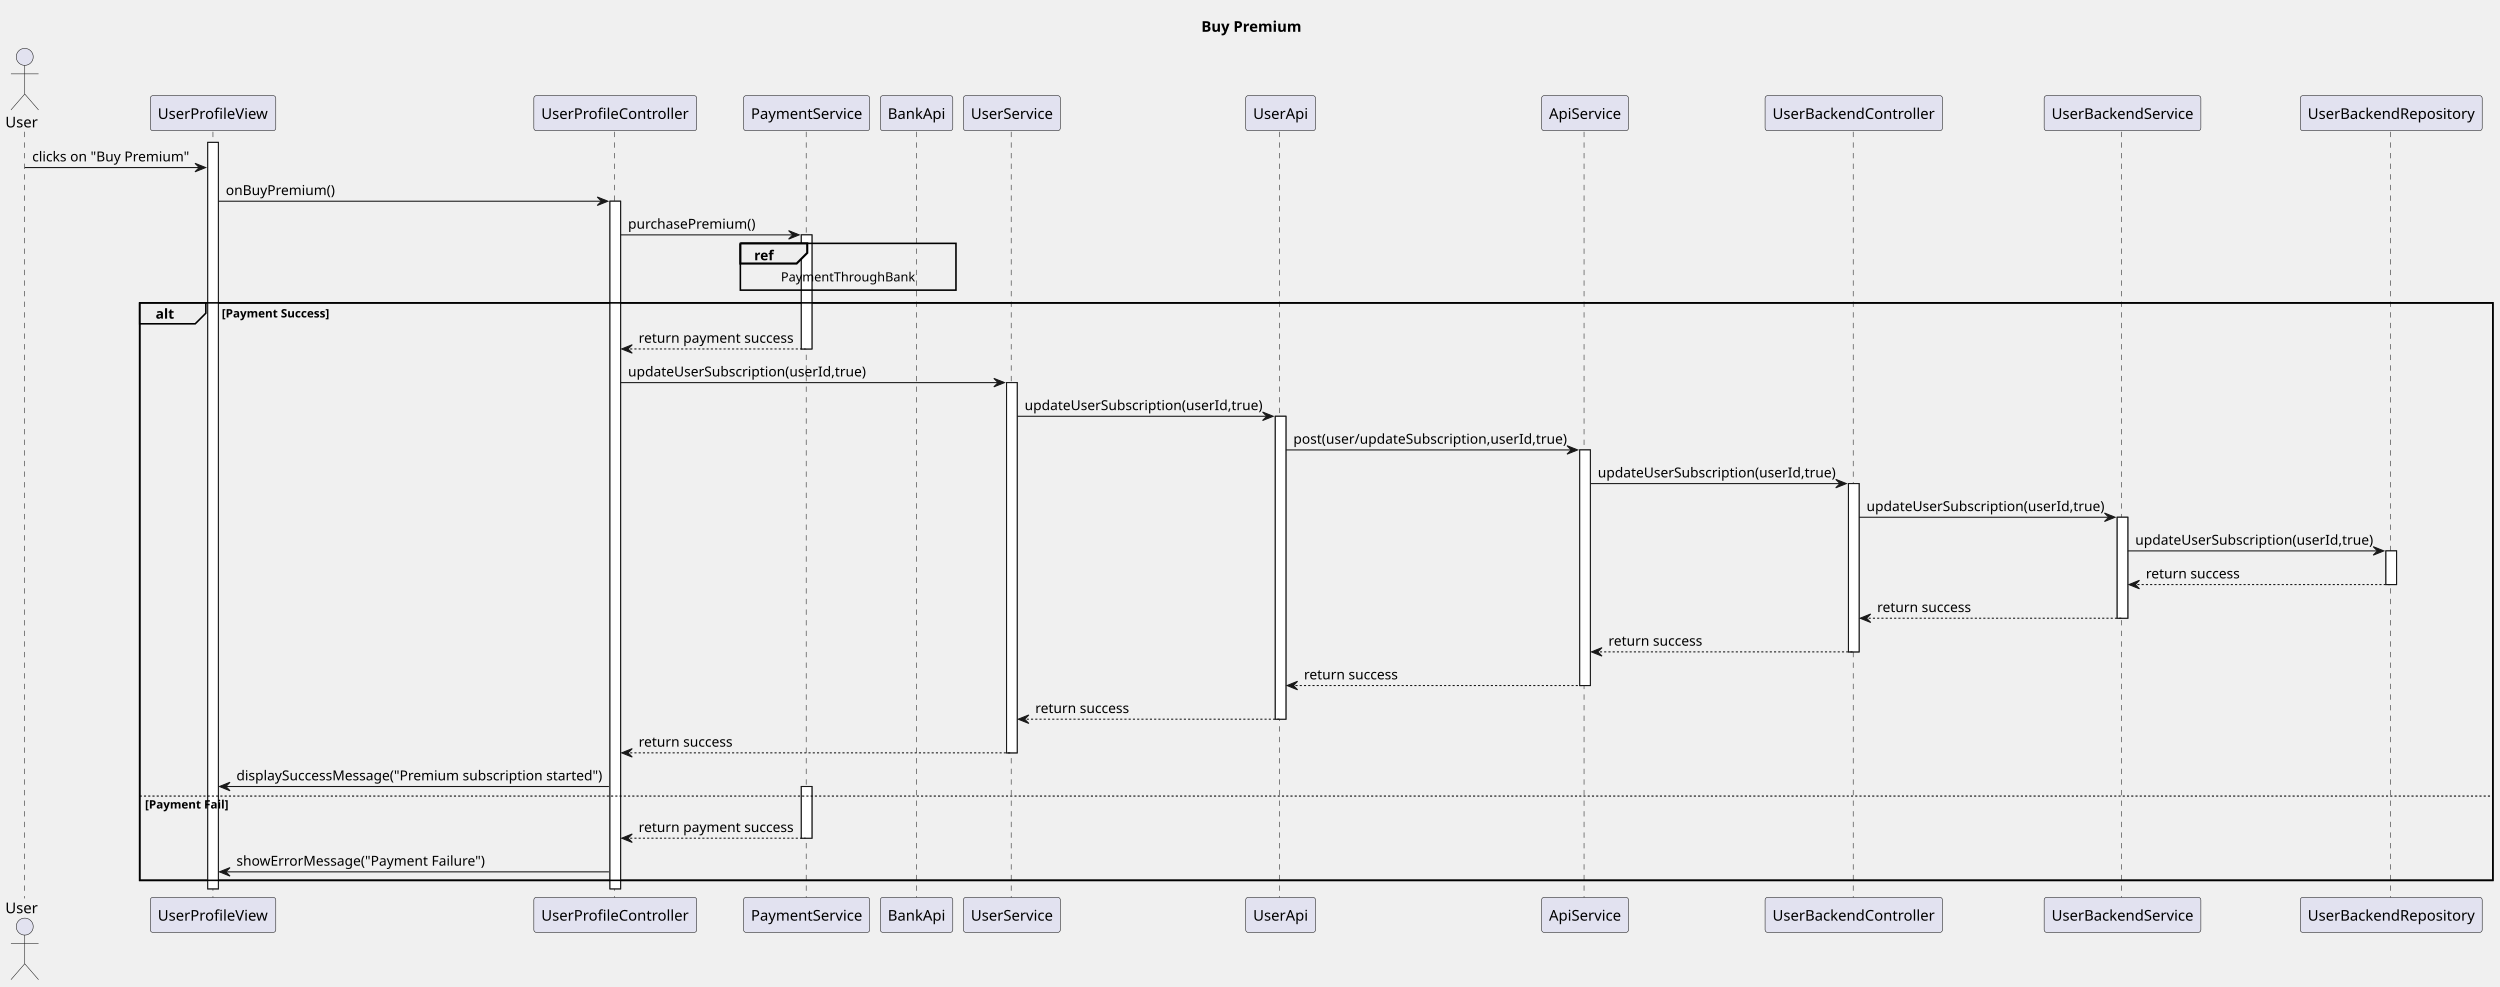
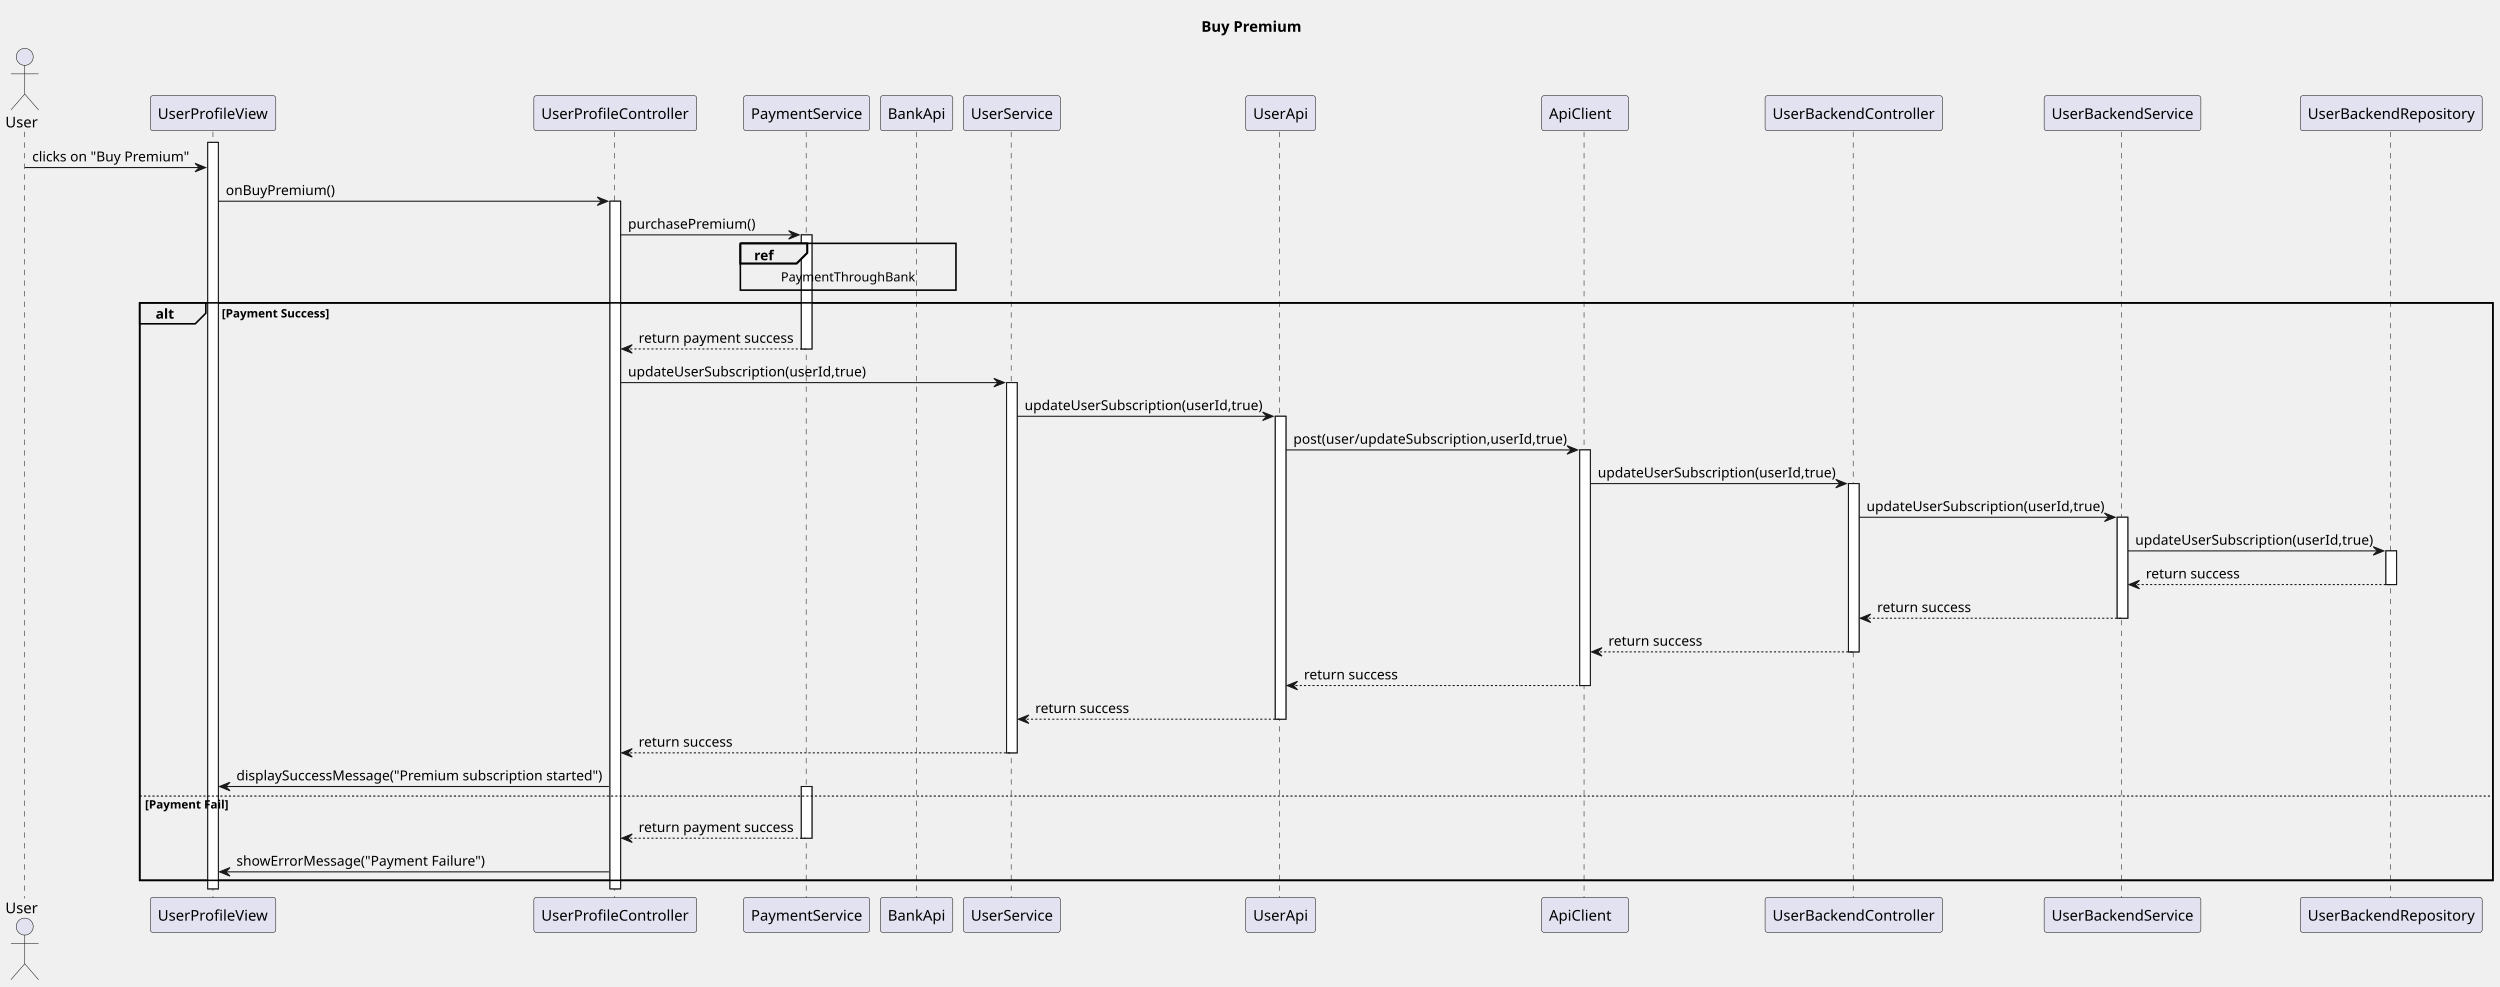
<svg xmlns="http://www.w3.org/2000/svg" contentStyleType="text/css" data-diagram-type="SEQUENCE" height="929px" preserveAspectRatio="none" style="width:2355px;height:929px;background:#FFFFFF;" version="1.1" viewBox="0 0 2355 929" width="2355px" zoomAndPan="magnify">
  <defs />
  <g>
    <text fill="#000000" font-family="sans-serif" font-size="14" font-weight="bold" lengthAdjust="spacing" textLength="93.94" x="1131.647" y="29.966">Buy Premium</text>
    <g>
      <rect fill="#FFFFFF" height="703.152" style="stroke:#181818;stroke-width:1;" width="10" x="195.691" y="134.136" />
    </g>
    <g>
      <rect fill="#FFFFFF" height="647.74" style="stroke:#181818;stroke-width:1;" width="10" x="574.594" y="189.548" />
    </g>
    <g>
      <rect fill="#FFFFFF" height="107.462" style="stroke:#181818;stroke-width:1;" width="10" x="754.845" y="221.254" />
    </g>
    <g>
      <rect fill="#FFFFFF" height="48.688" style="stroke:#181818;stroke-width:1;" width="10" x="754.845" y="740.894" />
    </g>
    <g>
      <rect fill="#FFFFFF" height="348.766" style="stroke:#181818;stroke-width:1;" width="10" x="948.185" y="360.422" />
    </g>
    <g>
      <rect fill="#FFFFFF" height="285.354" style="stroke:#181818;stroke-width:1;" width="10" x="1201.331" y="392.128" />
    </g>
    <g>
      <rect fill="#FFFFFF" height="221.942" style="stroke:#181818;stroke-width:1;" width="10" x="1488.108" y="423.834" />
    </g>
    <g>
      <rect fill="#FFFFFF" height="158.53" style="stroke:#181818;stroke-width:1;" width="10" x="1741.255" y="455.54" />
    </g>
    <g>
      <rect fill="#FFFFFF" height="95.118" style="stroke:#181818;stroke-width:1;" width="10" x="1994.401" y="487.246" />
    </g>
    <g>
      <rect fill="#FFFFFF" height="31.706" style="stroke:#181818;stroke-width:1;" width="10" x="2247.547" y="518.952" />
    </g>
    <rect fill="none" height="543.984" style="stroke:#000000;stroke-width:1.5;" width="2216.637" x="131.597" y="285.304" />
    <g class="participant-lifeline" data-entity-uid="part1" data-qualified-name="User" id="part1-lifeline">
      <g>
        <rect fill="#000000" fill-opacity="0" height="722.152" width="8" x="19.309" y="124.136" />
        <line style="stroke:#181818;stroke-width:0.5;stroke-dasharray:5,5;" x1="23" x2="23" y1="124.136" y2="846.288" />
      </g>
    </g>
    <g class="participant-lifeline" data-entity-uid="part2" data-qualified-name="UserProfileView" id="part2-lifeline">
      <g>
        <rect fill="#000000" fill-opacity="0" height="722.152" width="8" x="196.691" y="124.136" />
        <line style="stroke:#181818;stroke-width:0.5;stroke-dasharray:5,5;" x1="200.597" x2="200.597" y1="124.136" y2="846.288" />
      </g>
    </g>
    <g class="participant-lifeline" data-entity-uid="part3" data-qualified-name="UserProfileController" id="part3-lifeline">
      <g>
        <rect fill="#000000" fill-opacity="0" height="722.152" width="8" x="575.594" y="124.136" />
        <line style="stroke:#181818;stroke-width:0.5;stroke-dasharray:5,5;" x1="578.868" x2="578.868" y1="124.136" y2="846.288" />
      </g>
    </g>
    <g class="participant-lifeline" data-entity-uid="part4" data-qualified-name="PaymentService" id="part4-lifeline">
      <g>
        <rect fill="#000000" fill-opacity="0" height="722.152" width="8" x="755.845" y="124.136" />
        <line style="stroke:#181818;stroke-width:0.5;stroke-dasharray:5,5;" x1="759.415" x2="759.415" y1="124.136" y2="846.288" />
      </g>
    </g>
    <g class="participant-lifeline" data-entity-uid="part5" data-qualified-name="BankApi" id="part5-lifeline">
      <g>
        <rect fill="#000000" fill-opacity="0" height="722.152" width="8" x="859.399" y="124.136" />
        <line style="stroke:#181818;stroke-width:0.5;stroke-dasharray:5,5;" x1="863.274" x2="863.274" y1="124.136" y2="846.288" />
      </g>
    </g>
    <g class="participant-lifeline" data-entity-uid="part6" data-qualified-name="UserService" id="part6-lifeline">
      <g>
        <rect fill="#000000" fill-opacity="0" height="722.152" width="8" x="949.185" y="124.136" />
        <line style="stroke:#181818;stroke-width:0.5;stroke-dasharray:5,5;" x1="952.524" x2="952.524" y1="124.136" y2="846.288" />
      </g>
    </g>
    <g class="participant-lifeline" data-entity-uid="part7" data-qualified-name="UserApi" id="part7-lifeline">
      <g>
        <rect fill="#000000" fill-opacity="0" height="722.152" width="8" x="1202.331" y="124.136" />
        <line style="stroke:#181818;stroke-width:0.5;stroke-dasharray:5,5;" x1="1205.438" x2="1205.438" y1="124.136" y2="846.288" />
      </g>
    </g>
-     <g class="participant-lifeline" data-entity-uid="part8" data-qualified-name="ApiService" id="part8-lifeline">
+     <g class="participant-lifeline" data-entity-uid="part8" data-qualified-name="ApiClient" id="part8-lifeline">
      <g>
        <rect fill="#000000" fill-opacity="0" height="722.152" width="8" x="1489.108" y="124.136" />
        <line style="stroke:#181818;stroke-width:0.5;stroke-dasharray:5,5;" x1="1492.173" x2="1492.173" y1="124.136" y2="846.288" />
      </g>
    </g>
    <g class="participant-lifeline" data-entity-uid="part9" data-qualified-name="UserBackendController" id="part9-lifeline">
      <g>
        <rect fill="#000000" fill-opacity="0" height="722.152" width="8" x="1742.255" y="124.136" />
        <line style="stroke:#181818;stroke-width:0.5;stroke-dasharray:5,5;" x1="1745.703" x2="1745.703" y1="124.136" y2="846.288" />
      </g>
    </g>
    <g class="participant-lifeline" data-entity-uid="part10" data-qualified-name="UserBackendService" id="part10-lifeline">
      <g>
        <rect fill="#000000" fill-opacity="0" height="722.152" width="8" x="1995.401" y="124.136" />
        <line style="stroke:#181818;stroke-width:0.5;stroke-dasharray:5,5;" x1="1998.586" x2="1998.586" y1="124.136" y2="846.288" />
      </g>
    </g>
    <g class="participant-lifeline" data-entity-uid="part11" data-qualified-name="UserBackendRepository" id="part11-lifeline">
      <g>
        <rect fill="#000000" fill-opacity="0" height="722.152" width="8" x="2248.547" y="124.136" />
        <line style="stroke:#181818;stroke-width:0.5;stroke-dasharray:5,5;" x1="2251.86" x2="2251.86" y1="124.136" y2="846.288" />
      </g>
    </g>
    <g class="participant participant-head" data-entity-uid="part1" data-qualified-name="User" id="part1-head">
      <text fill="#000000" font-family="sans-serif" font-size="14" lengthAdjust="spacing" textLength="30.618" x="5" y="120.034">User</text>
      <ellipse cx="23.309" cy="53.568" fill="#E2E2F0" rx="8" ry="8" style="stroke:#181818;stroke-width:0.5;" />
      <path d="M23.309,61.568 L23.309,88.568 M10.309,69.568 L36.309,69.568 M23.309,88.568 L10.309,103.568 M23.309,88.568 L36.309,103.568" fill="none" style="stroke:#181818;stroke-width:0.5;" />
    </g>
    <g class="participant participant-tail" data-entity-uid="part1" data-qualified-name="User" id="part1-tail">
      <text fill="#000000" font-family="sans-serif" font-size="14" lengthAdjust="spacing" textLength="30.618" x="5" y="860.254">User</text>
      <ellipse cx="23.309" cy="872.856" fill="#E2E2F0" rx="8" ry="8" style="stroke:#181818;stroke-width:0.5;" />
      <path d="M23.309,880.856 L23.309,907.856 M10.309,888.856 L36.309,888.856 M23.309,907.856 L10.309,922.856 M23.309,907.856 L36.309,922.856" fill="none" style="stroke:#181818;stroke-width:0.5;" />
    </g>
    <g class="participant participant-head" data-entity-uid="part2" data-qualified-name="UserProfileView" id="part2-head">
      <rect fill="#E2E2F0" height="33.068" rx="2.5" ry="2.5" style="stroke:#181818;stroke-width:0.5;" width="118.188" x="141.597" y="90.068" />
      <text fill="#000000" font-family="sans-serif" font-size="14" lengthAdjust="spacing" textLength="104.188" x="148.597" y="112.034">UserProfileView</text>
    </g>
    <g class="participant participant-tail" data-entity-uid="part2" data-qualified-name="UserProfileView" id="part2-tail">
      <rect fill="#E2E2F0" height="33.068" rx="2.5" ry="2.5" style="stroke:#181818;stroke-width:0.5;" width="118.188" x="141.597" y="845.288" />
      <text fill="#000000" font-family="sans-serif" font-size="14" lengthAdjust="spacing" textLength="104.188" x="148.597" y="867.254">UserProfileView</text>
    </g>
    <g class="participant participant-head" data-entity-uid="part3" data-qualified-name="UserProfileController" id="part3-head">
      <rect fill="#E2E2F0" height="33.068" rx="2.5" ry="2.5" style="stroke:#181818;stroke-width:0.5;" width="153.453" x="502.868" y="90.068" />
      <text fill="#000000" font-family="sans-serif" font-size="14" lengthAdjust="spacing" textLength="139.453" x="509.868" y="112.034">UserProfileController</text>
    </g>
    <g class="participant participant-tail" data-entity-uid="part3" data-qualified-name="UserProfileController" id="part3-tail">
      <rect fill="#E2E2F0" height="33.068" rx="2.5" ry="2.5" style="stroke:#181818;stroke-width:0.5;" width="153.453" x="502.868" y="845.288" />
      <text fill="#000000" font-family="sans-serif" font-size="14" lengthAdjust="spacing" textLength="139.453" x="509.868" y="867.254">UserProfileController</text>
    </g>
    <g class="participant participant-head" data-entity-uid="part4" data-qualified-name="PaymentService" id="part4-head">
      <rect fill="#E2E2F0" height="33.068" rx="2.5" ry="2.5" style="stroke:#181818;stroke-width:0.5;" width="118.86" x="700.415" y="90.068" />
      <text fill="#000000" font-family="sans-serif" font-size="14" lengthAdjust="spacing" textLength="104.86" x="707.415" y="112.034">PaymentService</text>
    </g>
    <g class="participant participant-tail" data-entity-uid="part4" data-qualified-name="PaymentService" id="part4-tail">
      <rect fill="#E2E2F0" height="33.068" rx="2.5" ry="2.5" style="stroke:#181818;stroke-width:0.5;" width="118.86" x="700.415" y="845.288" />
      <text fill="#000000" font-family="sans-serif" font-size="14" lengthAdjust="spacing" textLength="104.86" x="707.415" y="867.254">PaymentService</text>
    </g>
    <g class="participant participant-head" data-entity-uid="part5" data-qualified-name="BankApi" id="part5-head">
      <rect fill="#E2E2F0" height="33.068" rx="2.5" ry="2.5" style="stroke:#181818;stroke-width:0.5;" width="68.25" x="829.274" y="90.068" />
      <text fill="#000000" font-family="sans-serif" font-size="14" lengthAdjust="spacing" textLength="54.25" x="836.274" y="112.034">BankApi</text>
    </g>
    <g class="participant participant-tail" data-entity-uid="part5" data-qualified-name="BankApi" id="part5-tail">
      <rect fill="#E2E2F0" height="33.068" rx="2.5" ry="2.5" style="stroke:#181818;stroke-width:0.5;" width="68.25" x="829.274" y="845.288" />
      <text fill="#000000" font-family="sans-serif" font-size="14" lengthAdjust="spacing" textLength="54.25" x="836.274" y="867.254">BankApi</text>
    </g>
    <g class="participant participant-head" data-entity-uid="part6" data-qualified-name="UserService" id="part6-head">
      <rect fill="#E2E2F0" height="33.068" rx="2.5" ry="2.5" style="stroke:#181818;stroke-width:0.5;" width="91.322" x="907.524" y="90.068" />
      <text fill="#000000" font-family="sans-serif" font-size="14" lengthAdjust="spacing" textLength="77.322" x="914.524" y="112.034">UserService</text>
    </g>
    <g class="participant participant-tail" data-entity-uid="part6" data-qualified-name="UserService" id="part6-tail">
      <rect fill="#E2E2F0" height="33.068" rx="2.5" ry="2.5" style="stroke:#181818;stroke-width:0.5;" width="91.322" x="907.524" y="845.288" />
      <text fill="#000000" font-family="sans-serif" font-size="14" lengthAdjust="spacing" textLength="77.322" x="914.524" y="867.254">UserService</text>
    </g>
    <g class="participant participant-head" data-entity-uid="part7" data-qualified-name="UserApi" id="part7-head">
      <rect fill="#E2E2F0" height="33.068" rx="2.5" ry="2.5" style="stroke:#181818;stroke-width:0.5;" width="65.786" x="1173.438" y="90.068" />
      <text fill="#000000" font-family="sans-serif" font-size="14" lengthAdjust="spacing" textLength="51.786" x="1180.438" y="112.034">UserApi</text>
    </g>
    <g class="participant participant-tail" data-entity-uid="part7" data-qualified-name="UserApi" id="part7-tail">
      <rect fill="#E2E2F0" height="33.068" rx="2.5" ry="2.5" style="stroke:#181818;stroke-width:0.5;" width="65.786" x="1173.438" y="845.288" />
      <text fill="#000000" font-family="sans-serif" font-size="14" lengthAdjust="spacing" textLength="51.786" x="1180.438" y="867.254">UserApi</text>
    </g>
-     <g class="participant participant-head" data-entity-uid="part8" data-qualified-name="ApiService" id="part8-head">
+     <g class="participant participant-head" data-entity-uid="part8" data-qualified-name="ApiClient" id="part8-head">
      <rect fill="#E2E2F0" height="33.068" rx="2.5" ry="2.5" style="stroke:#181818;stroke-width:0.5;" width="81.872" x="1452.173" y="90.068" />
-       <text fill="#000000" font-family="sans-serif" font-size="14" lengthAdjust="spacing" textLength="67.872" x="1459.173" y="112.034">ApiService</text>
-     </g>
-     <g class="participant participant-tail" data-entity-uid="part8" data-qualified-name="ApiService" id="part8-tail">
+       <text fill="#000000" font-family="sans-serif" font-size="14" lengthAdjust="spacing" textLength="67.872" x="1459.173" y="112.034">ApiClient</text>
+     </g>
+     <g class="participant participant-tail" data-entity-uid="part8" data-qualified-name="ApiClient" id="part8-tail">
      <rect fill="#E2E2F0" height="33.068" rx="2.5" ry="2.5" style="stroke:#181818;stroke-width:0.5;" width="81.872" x="1452.173" y="845.288" />
-       <text fill="#000000" font-family="sans-serif" font-size="14" lengthAdjust="spacing" textLength="67.872" x="1459.173" y="867.254">ApiService</text>
+       <text fill="#000000" font-family="sans-serif" font-size="14" lengthAdjust="spacing" textLength="67.872" x="1459.173" y="867.254">ApiClient</text>
    </g>
    <g class="participant participant-head" data-entity-uid="part9" data-qualified-name="UserBackendController" id="part9-head">
      <rect fill="#E2E2F0" height="33.068" rx="2.5" ry="2.5" style="stroke:#181818;stroke-width:0.5;" width="167.103" x="1662.703" y="90.068" />
      <text fill="#000000" font-family="sans-serif" font-size="14" lengthAdjust="spacing" textLength="153.103" x="1669.703" y="112.034">UserBackendController</text>
    </g>
    <g class="participant participant-tail" data-entity-uid="part9" data-qualified-name="UserBackendController" id="part9-tail">
      <rect fill="#E2E2F0" height="33.068" rx="2.5" ry="2.5" style="stroke:#181818;stroke-width:0.5;" width="167.103" x="1662.703" y="845.288" />
      <text fill="#000000" font-family="sans-serif" font-size="14" lengthAdjust="spacing" textLength="153.103" x="1669.703" y="867.254">UserBackendController</text>
    </g>
    <g class="participant participant-head" data-entity-uid="part10" data-qualified-name="UserBackendService" id="part10-head">
      <rect fill="#E2E2F0" height="33.068" rx="2.5" ry="2.5" style="stroke:#181818;stroke-width:0.5;" width="147.63" x="1925.586" y="90.068" />
      <text fill="#000000" font-family="sans-serif" font-size="14" lengthAdjust="spacing" textLength="133.63" x="1932.586" y="112.034">UserBackendService</text>
    </g>
    <g class="participant participant-tail" data-entity-uid="part10" data-qualified-name="UserBackendService" id="part10-tail">
      <rect fill="#E2E2F0" height="33.068" rx="2.5" ry="2.5" style="stroke:#181818;stroke-width:0.5;" width="147.63" x="1925.586" y="845.288" />
      <text fill="#000000" font-family="sans-serif" font-size="14" lengthAdjust="spacing" textLength="133.63" x="1932.586" y="867.254">UserBackendService</text>
    </g>
    <g class="participant participant-head" data-entity-uid="part11" data-qualified-name="UserBackendRepository" id="part11-head">
      <rect fill="#E2E2F0" height="33.068" rx="2.5" ry="2.5" style="stroke:#181818;stroke-width:0.5;" width="171.373" x="2166.86" y="90.068" />
      <text fill="#000000" font-family="sans-serif" font-size="14" lengthAdjust="spacing" textLength="157.373" x="2173.86" y="112.034">UserBackendRepository</text>
    </g>
    <g class="participant participant-tail" data-entity-uid="part11" data-qualified-name="UserBackendRepository" id="part11-tail">
      <rect fill="#E2E2F0" height="33.068" rx="2.5" ry="2.5" style="stroke:#181818;stroke-width:0.5;" width="171.373" x="2166.86" y="845.288" />
      <text fill="#000000" font-family="sans-serif" font-size="14" lengthAdjust="spacing" textLength="157.373" x="2173.86" y="867.254">UserBackendRepository</text>
    </g>
    <g>
      <rect fill="#FFFFFF" height="703.152" style="stroke:#181818;stroke-width:1;" width="10" x="195.691" y="134.136" />
    </g>
    <g>
      <rect fill="#FFFFFF" height="647.74" style="stroke:#181818;stroke-width:1;" width="10" x="574.594" y="189.548" />
    </g>
    <g>
      <rect fill="#FFFFFF" height="107.462" style="stroke:#181818;stroke-width:1;" width="10" x="754.845" y="221.254" />
    </g>
    <g>
      <rect fill="#FFFFFF" height="48.688" style="stroke:#181818;stroke-width:1;" width="10" x="754.845" y="740.894" />
    </g>
    <g>
      <rect fill="#FFFFFF" height="348.766" style="stroke:#181818;stroke-width:1;" width="10" x="948.185" y="360.422" />
    </g>
    <g>
      <rect fill="#FFFFFF" height="285.354" style="stroke:#181818;stroke-width:1;" width="10" x="1201.331" y="392.128" />
    </g>
    <g>
      <rect fill="#FFFFFF" height="221.942" style="stroke:#181818;stroke-width:1;" width="10" x="1488.108" y="423.834" />
    </g>
    <g>
      <rect fill="#FFFFFF" height="158.53" style="stroke:#181818;stroke-width:1;" width="10" x="1741.255" y="455.54" />
    </g>
    <g>
      <rect fill="#FFFFFF" height="95.118" style="stroke:#181818;stroke-width:1;" width="10" x="1994.401" y="487.246" />
    </g>
    <g>
      <rect fill="#FFFFFF" height="31.706" style="stroke:#181818;stroke-width:1;" width="10" x="2247.547" y="518.952" />
    </g>
    <g class="message" data-entity-1="part1" data-entity-2="part2" id="msg1">
      <polygon fill="#181818" points="183.691,153.842,193.691,157.842,183.691,161.842,187.691,157.842" style="stroke:#181818;stroke-width:1;" />
      <line style="stroke:#181818;stroke-width:1;" x1="23.309" x2="189.691" y1="157.842" y2="157.842" />
      <text fill="#000000" font-family="sans-serif" font-size="13" lengthAdjust="spacing" textLength="148.382" x="30.309" y="152.033">clicks on "Buy Premium"</text>
    </g>
    <g class="message" data-entity-1="part2" data-entity-2="part3" id="msg2">
      <polygon fill="#181818" points="562.594,185.548,572.594,189.548,562.594,193.548,566.594,189.548" style="stroke:#181818;stroke-width:1;" />
      <line style="stroke:#181818;stroke-width:1;" x1="205.691" x2="568.594" y1="189.548" y2="189.548" />
      <text fill="#000000" font-family="sans-serif" font-size="13" lengthAdjust="spacing" textLength="103.077" x="212.691" y="183.739">onBuyPremium()</text>
    </g>
    <g class="message" data-entity-1="part3" data-entity-2="part4" id="msg3">
      <polygon fill="#181818" points="742.845,217.254,752.845,221.254,742.845,225.254,746.845,221.254" style="stroke:#181818;stroke-width:1;" />
      <line style="stroke:#181818;stroke-width:1;" x1="584.594" x2="748.845" y1="221.254" y2="221.254" />
      <text fill="#000000" font-family="sans-serif" font-size="13" lengthAdjust="spacing" textLength="120.588" x="591.594" y="215.445">purchasePremium()</text>
    </g>
    <rect fill="none" height="44.05" style="stroke:#000000;stroke-width:1.5;" width="203.109" x="697.415" y="229.254" />
    <path d="M697.415,229.254 L760.415,229.254 L760.415,238.254 L750.415,248.254 L697.415,248.254 L697.415,229.254" fill="#EEEEEE" style="stroke:#000000;stroke-width:2;" />
    <text fill="#000000" font-family="sans-serif" font-size="13" font-weight="bold" lengthAdjust="spacing" textLength="18.603" x="710.415" y="245.151">ref</text>
    <text fill="#000000" font-family="sans-serif" font-size="12" lengthAdjust="spacing" textLength="126.721" x="735.609" y="265.082">PaymentThroughBank</text>
    <path d="M131.597,285.304 L193.9,285.304 L193.9,295.01 L183.9,305.01 L131.597,305.01 L131.597,285.304" fill="#EEEEEE" style="stroke:#000000;stroke-width:1.5;" />
    <rect fill="none" height="543.984" style="stroke:#000000;stroke-width:1.5;" width="2216.637" x="131.597" y="285.304" />
    <text fill="#000000" font-family="sans-serif" font-size="13" font-weight="bold" lengthAdjust="spacing" textLength="17.303" x="146.597" y="300.201">alt</text>
    <text fill="#000000" font-family="sans-serif" font-size="11" font-weight="bold" lengthAdjust="spacing" textLength="101.232" x="208.9" y="299.063">[Payment Success]</text>
    <g class="message" data-entity-1="part4" data-entity-2="part3" id="msg4">
      <polygon fill="#181818" points="595.594,324.716,585.594,328.716,595.594,332.716,591.594,328.716" style="stroke:#181818;stroke-width:1;" />
      <line style="stroke:#181818;stroke-width:1;stroke-dasharray:2,2;" x1="589.594" x2="758.845" y1="328.716" y2="328.716" />
      <text fill="#000000" font-family="sans-serif" font-size="13" lengthAdjust="spacing" textLength="146.25" x="601.594" y="322.907">return payment success</text>
    </g>
    <g class="message" data-entity-1="part3" data-entity-2="part6" id="msg5">
      <polygon fill="#181818" points="936.185,356.422,946.185,360.422,936.185,364.422,940.185,360.422" style="stroke:#181818;stroke-width:1;" />
      <line style="stroke:#181818;stroke-width:1;" x1="584.594" x2="942.185" y1="360.422" y2="360.422" />
      <text fill="#000000" font-family="sans-serif" font-size="13" lengthAdjust="spacing" textLength="224.146" x="591.594" y="354.613">updateUserSubscription(userId,true)</text>
    </g>
    <g class="message" data-entity-1="part6" data-entity-2="part7" id="msg6">
      <polygon fill="#181818" points="1189.331,388.128,1199.331,392.128,1189.331,396.128,1193.331,392.128" style="stroke:#181818;stroke-width:1;" />
      <line style="stroke:#181818;stroke-width:1;" x1="958.185" x2="1195.331" y1="392.128" y2="392.128" />
      <text fill="#000000" font-family="sans-serif" font-size="13" lengthAdjust="spacing" textLength="224.146" x="965.185" y="386.319">updateUserSubscription(userId,true)</text>
    </g>
    <g class="message" data-entity-1="part7" data-entity-2="part8" id="msg7">
      <polygon fill="#181818" points="1476.108,419.834,1486.108,423.834,1476.108,427.834,1480.108,423.834" style="stroke:#181818;stroke-width:1;" />
      <line style="stroke:#181818;stroke-width:1;" x1="1211.331" x2="1482.108" y1="423.834" y2="423.834" />
      <text fill="#000000" font-family="sans-serif" font-size="13" lengthAdjust="spacing" textLength="257.777" x="1218.331" y="418.025">post(user/updateSubscription,userId,true)</text>
    </g>
    <g class="message" data-entity-1="part8" data-entity-2="part9" id="msg8">
      <polygon fill="#181818" points="1729.255,451.54,1739.255,455.54,1729.255,459.54,1733.255,455.54" style="stroke:#181818;stroke-width:1;" />
      <line style="stroke:#181818;stroke-width:1;" x1="1498.108" x2="1735.255" y1="455.54" y2="455.54" />
      <text fill="#000000" font-family="sans-serif" font-size="13" lengthAdjust="spacing" textLength="224.146" x="1505.108" y="449.731">updateUserSubscription(userId,true)</text>
    </g>
    <g class="message" data-entity-1="part9" data-entity-2="part10" id="msg9">
      <polygon fill="#181818" points="1982.401,483.246,1992.401,487.246,1982.401,491.246,1986.401,487.246" style="stroke:#181818;stroke-width:1;" />
      <line style="stroke:#181818;stroke-width:1;" x1="1751.255" x2="1988.401" y1="487.246" y2="487.246" />
      <text fill="#000000" font-family="sans-serif" font-size="13" lengthAdjust="spacing" textLength="224.146" x="1758.255" y="481.437">updateUserSubscription(userId,true)</text>
    </g>
    <g class="message" data-entity-1="part10" data-entity-2="part11" id="msg10">
      <polygon fill="#181818" points="2235.547,514.952,2245.547,518.952,2235.547,522.952,2239.547,518.952" style="stroke:#181818;stroke-width:1;" />
      <line style="stroke:#181818;stroke-width:1;" x1="2004.401" x2="2241.547" y1="518.952" y2="518.952" />
      <text fill="#000000" font-family="sans-serif" font-size="13" lengthAdjust="spacing" textLength="224.146" x="2011.401" y="513.143">updateUserSubscription(userId,true)</text>
    </g>
    <g class="message" data-entity-1="part11" data-entity-2="part10" id="msg11">
      <polygon fill="#181818" points="2015.401,546.658,2005.401,550.658,2015.401,554.658,2011.401,550.658" style="stroke:#181818;stroke-width:1;" />
      <line style="stroke:#181818;stroke-width:1;stroke-dasharray:2,2;" x1="2009.401" x2="2251.547" y1="550.658" y2="550.658" />
      <text fill="#000000" font-family="sans-serif" font-size="13" lengthAdjust="spacing" textLength="88.738" x="2021.401" y="544.849">return success</text>
    </g>
    <g class="message" data-entity-1="part10" data-entity-2="part9" id="msg12">
      <polygon fill="#181818" points="1762.255,578.364,1752.255,582.364,1762.255,586.364,1758.255,582.364" style="stroke:#181818;stroke-width:1;" />
      <line style="stroke:#181818;stroke-width:1;stroke-dasharray:2,2;" x1="1756.255" x2="1998.401" y1="582.364" y2="582.364" />
      <text fill="#000000" font-family="sans-serif" font-size="13" lengthAdjust="spacing" textLength="88.738" x="1768.255" y="576.555">return success</text>
    </g>
    <g class="message" data-entity-1="part9" data-entity-2="part8" id="msg13">
      <polygon fill="#181818" points="1509.108,610.07,1499.108,614.07,1509.108,618.07,1505.108,614.07" style="stroke:#181818;stroke-width:1;" />
      <line style="stroke:#181818;stroke-width:1;stroke-dasharray:2,2;" x1="1503.108" x2="1745.255" y1="614.07" y2="614.07" />
      <text fill="#000000" font-family="sans-serif" font-size="13" lengthAdjust="spacing" textLength="88.738" x="1515.108" y="608.261">return success</text>
    </g>
    <g class="message" data-entity-1="part8" data-entity-2="part7" id="msg14">
      <polygon fill="#181818" points="1222.331,641.776,1212.331,645.776,1222.331,649.776,1218.331,645.776" style="stroke:#181818;stroke-width:1;" />
      <line style="stroke:#181818;stroke-width:1;stroke-dasharray:2,2;" x1="1216.331" x2="1492.108" y1="645.776" y2="645.776" />
      <text fill="#000000" font-family="sans-serif" font-size="13" lengthAdjust="spacing" textLength="88.738" x="1228.331" y="639.967">return success</text>
    </g>
    <g class="message" data-entity-1="part7" data-entity-2="part6" id="msg15">
      <polygon fill="#181818" points="969.185,673.482,959.185,677.482,969.185,681.482,965.185,677.482" style="stroke:#181818;stroke-width:1;" />
      <line style="stroke:#181818;stroke-width:1;stroke-dasharray:2,2;" x1="963.185" x2="1205.331" y1="677.482" y2="677.482" />
      <text fill="#000000" font-family="sans-serif" font-size="13" lengthAdjust="spacing" textLength="88.738" x="975.185" y="671.673">return success</text>
    </g>
    <g class="message" data-entity-1="part6" data-entity-2="part3" id="msg16">
      <polygon fill="#181818" points="595.594,705.188,585.594,709.188,595.594,713.188,591.594,709.188" style="stroke:#181818;stroke-width:1;" />
      <line style="stroke:#181818;stroke-width:1;stroke-dasharray:2,2;" x1="589.594" x2="952.185" y1="709.188" y2="709.188" />
      <text fill="#000000" font-family="sans-serif" font-size="13" lengthAdjust="spacing" textLength="88.738" x="601.594" y="703.379">return success</text>
    </g>
    <g class="message" data-entity-1="part3" data-entity-2="part2" id="msg17">
      <polygon fill="#181818" points="216.691,736.894,206.691,740.894,216.691,744.894,212.691,740.894" style="stroke:#181818;stroke-width:1;" />
      <line style="stroke:#181818;stroke-width:1;" x1="210.691" x2="573.594" y1="740.894" y2="740.894" />
      <text fill="#000000" font-family="sans-serif" font-size="13" lengthAdjust="spacing" textLength="344.903" x="222.691" y="735.085">displaySuccessMessage("Premium subscription started")</text>
    </g>
    <line style="stroke:#000000;stroke-width:1;stroke-dasharray:2,2;" x1="131.597" x2="2348.234" y1="749.894" y2="749.894" />
    <text fill="#000000" font-family="sans-serif" font-size="11" font-weight="bold" lengthAdjust="spacing" textLength="78.253" x="136.597" y="761.653">[Payment Fail]</text>
    <g class="message" data-entity-1="part4" data-entity-2="part3" id="msg18">
      <polygon fill="#181818" points="595.594,785.582,585.594,789.582,595.594,793.582,591.594,789.582" style="stroke:#181818;stroke-width:1;" />
      <line style="stroke:#181818;stroke-width:1;stroke-dasharray:2,2;" x1="589.594" x2="758.845" y1="789.582" y2="789.582" />
      <text fill="#000000" font-family="sans-serif" font-size="13" lengthAdjust="spacing" textLength="146.25" x="601.594" y="783.773">return payment success</text>
    </g>
    <g class="message" data-entity-1="part3" data-entity-2="part2" id="msg19">
      <polygon fill="#181818" points="216.691,817.288,206.691,821.288,216.691,825.288,212.691,821.288" style="stroke:#181818;stroke-width:1;" />
      <line style="stroke:#181818;stroke-width:1;" x1="210.691" x2="573.594" y1="821.288" y2="821.288" />
      <text fill="#000000" font-family="sans-serif" font-size="13" lengthAdjust="spacing" textLength="235.014" x="222.691" y="815.479">showErrorMessage("Payment Failure")</text>
    </g>
  </g>
</svg>
